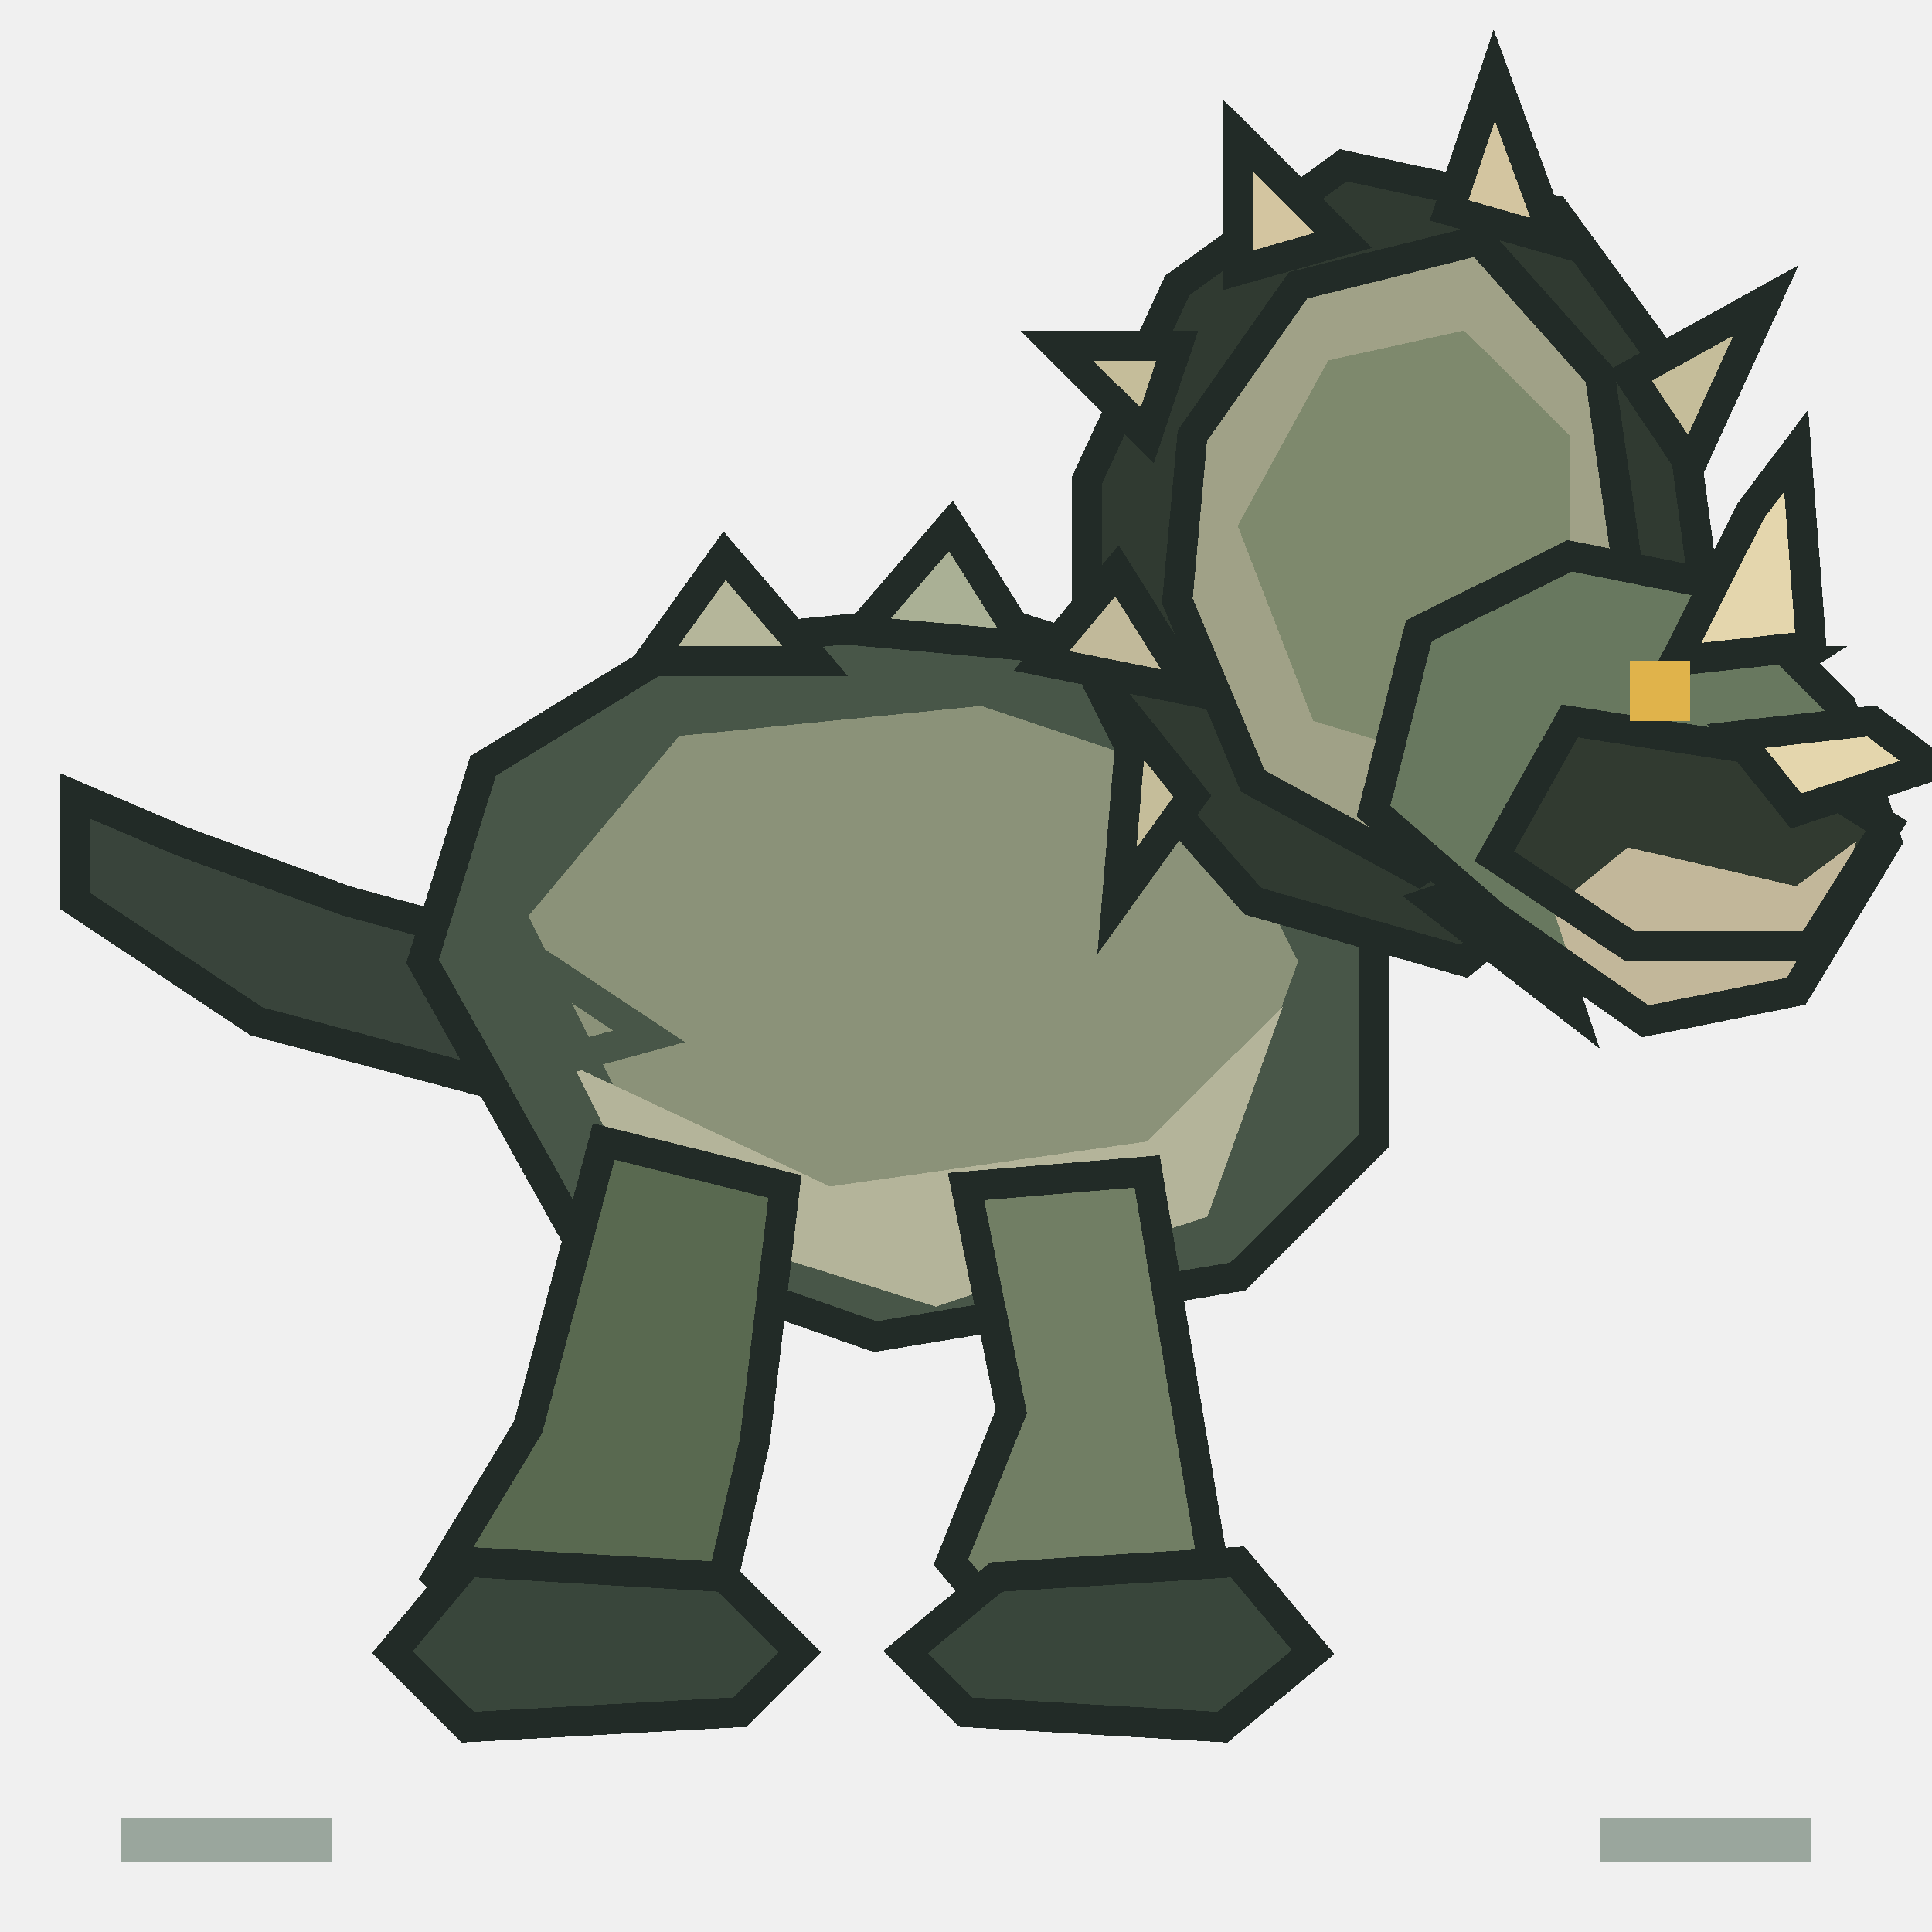
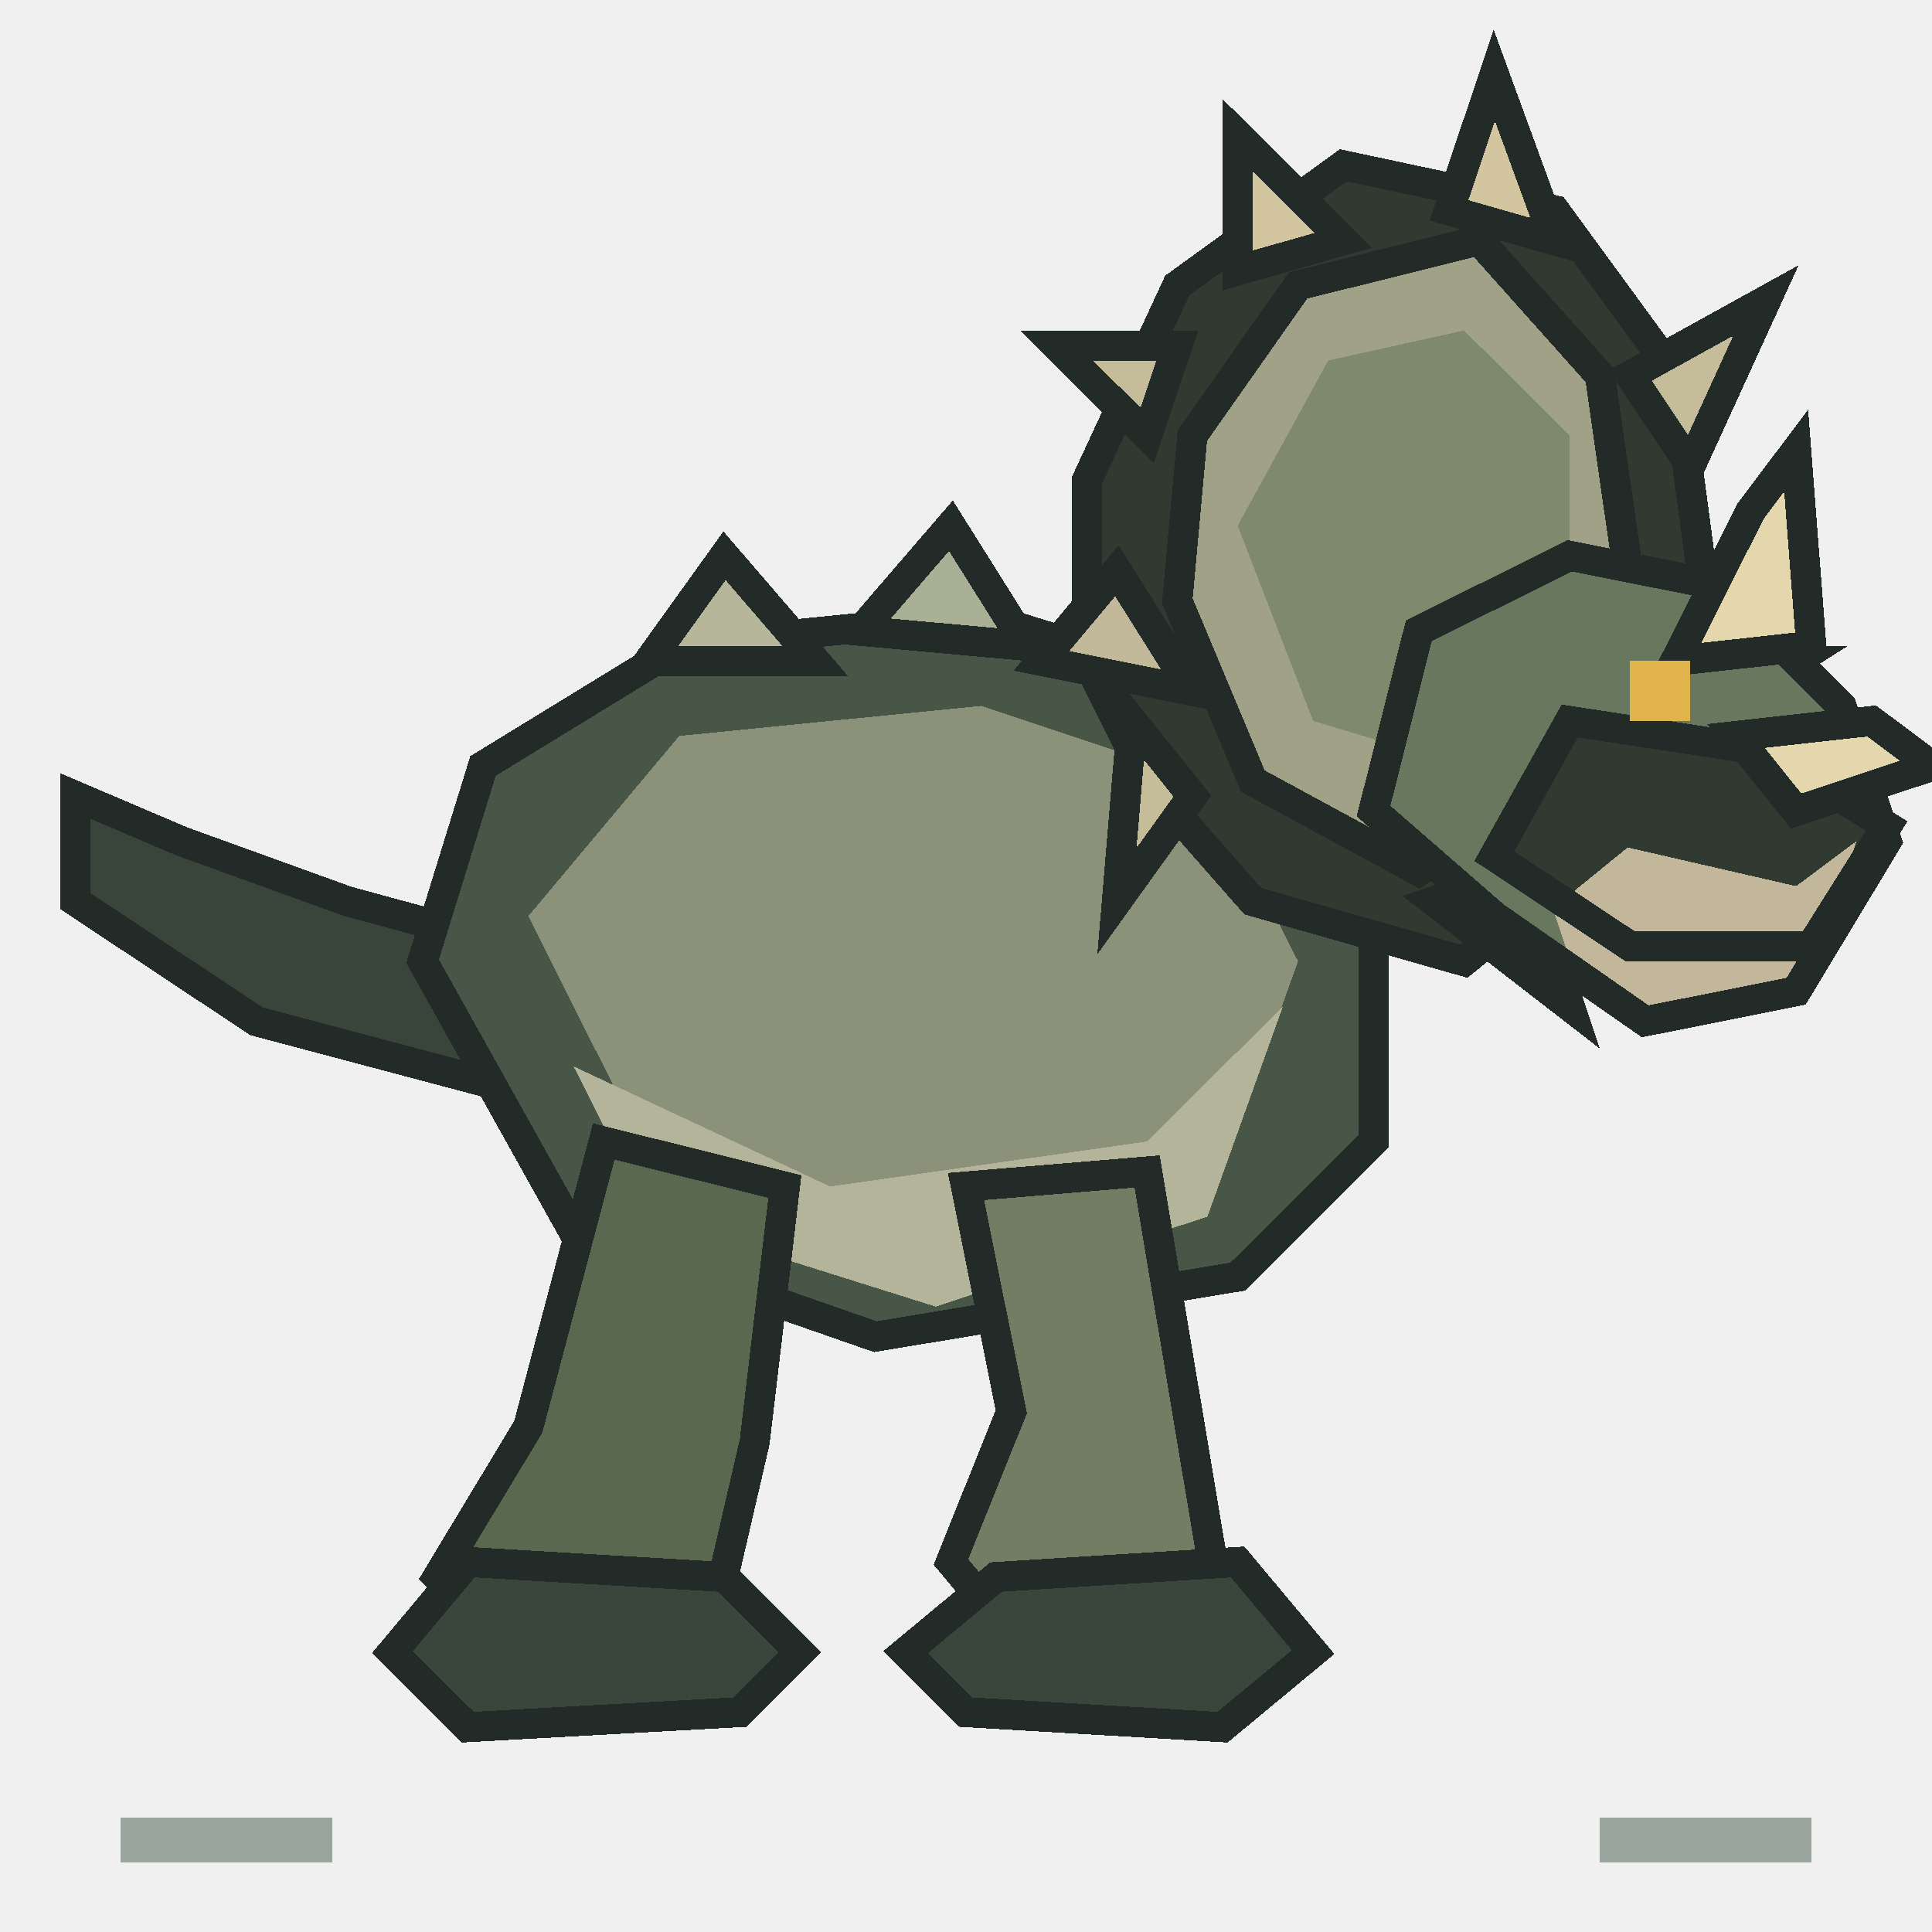
<svg xmlns="http://www.w3.org/2000/svg" data-pose="recover" data-feet-orientation="forward" viewBox="0 0 128 128" shape-rendering="crispEdges" role="img" aria-label="Ferrucutus Cerastes" data-character="Ferrucutus Cerastes" data-species="Ceratopsian" data-origin="King Kong 2005" data-anatomy="quadruped oval spiked frill paired nasal horns short thick tail">
  <g data-pose-transform="recover" transform="translate(0 1) scale(1 .995)">
    <g stroke="#222b27" stroke-width="2" stroke-linejoin="miter">
      <defs>
-         <mask id="dino-outline-mask-2" maskUnits="userSpaceOnUse" x="0" y="0" width="128" height="128" style="mask-type:luminance">
+         <mask id="dino-ink-mask-1" maskUnits="userSpaceOnUse" x="0" y="0" width="128" height="128" style="mask-type:luminance">
          <g fill="#ffffff" stroke="none">
-             <polygon points="34,62 23,59 12,55 5,52 5,59 17,67 32,71 43,68" />
-             <polygon points="28,63 32,50 45,42 65,40 81,45 91,56 91,75 82,84 58,88 38,81" />
-             <polygon points="40,75 52,78 50,95 47,108 34,109 29,104 35,94" />
-             <polygon points="64,78 76,77 79,95 81,107 68,109 63,103 67,93" />
-             <polygon points="31,104 48,103 53,109 48,114 30,113 26,109" transform="translate(79 0) scale(-1 1)" />
-             <polygon points="66,104 82,103 87,109 81,114 64,113 60,109" />
-             <polygon points="72,43 72,31 78,18 89,10 103,13 111,24 113,39 108,54 97,63 83,59 76,51" />
-             <polygon points="78,39 79,28 86,18 98,15 106,24 108,38 103,51 94,57 83,51" />
-             <polygon points="76,28 70,22 78,22" />
-             <polygon points="82,17 82,8 89,15" />
-             <polygon points="96,13 99,4 103,15" />
-             <polygon points="108,24 117,19 112,30" />
-             <polygon points="110,43 119,43 108,50" />
-             <polygon points="101,57 104,66 95,59" />
-             <polygon points="79,52 74,59 75,47" />
-             <polygon points="94,41 104,36 114,38 122,46 125,55 119,65 109,67 99,60 91,53" />
-             <polygon points="104,47 117,49 125,54 120,62 108,62 99,56" />
-             <polygon points="111,43 116,33 119,29 120,42" />
-             <polygon points="115,48 124,47 128,50 119,53" />
-             <polygon points="43,43 48,36 54,43" />
-             <polygon points="57,41 63,34 68,42" />
-             <polygon points="69,43 74,37 79,45" />
+             <polygon points="28,63 32,50 45,42 65,40 81,45 91,56 91,75 82,84 58,88 38,81" fill="#ffffff" stroke="none" />
+           </g>
+           <polygon points="28,63 32,50 45,42 65,40 81,45 91,56 91,75 82,84 58,88 38,81" fill="none" stroke="#000000" stroke-width="2" stroke-linejoin="miter" />
+         </mask>
+         <mask id="dino-ink-mask-2" maskUnits="userSpaceOnUse" x="0" y="0" width="128" height="128" style="mask-type:luminance">
+           <g fill="#ffffff" stroke="none">
+             <polygon points="78,39 79,28 86,18 98,15 106,24 108,38 103,51 94,57 83,51" fill="#ffffff" stroke="none" />
+           </g>
+           <polygon points="78,39 79,28 86,18 98,15 106,24 108,38 103,51 94,57 83,51" fill="none" stroke="#000000" stroke-width="2" stroke-linejoin="miter" />
+         </mask>
+         <mask id="dino-ink-mask-3" maskUnits="userSpaceOnUse" x="0" y="0" width="128" height="128" style="mask-type:luminance">
+           <g fill="#ffffff" stroke="none">
+             <polygon points="34,62 23,59 12,55 5,52 5,59 17,67 32,71 43,68" fill="#ffffff" stroke="none" />
+             <polygon points="28,63 32,50 45,42 65,40 81,45 91,56 91,75 82,84 58,88 38,81" fill="#ffffff" stroke="none" />
+             <polygon points="40,75 52,78 50,95 47,108 34,109 29,104 35,94" fill="#ffffff" stroke="none" />
+             <polygon points="64,78 76,77 79,95 81,107 68,109 63,103 67,93" fill="#ffffff" stroke="none" />
+             <polygon points="66,104 82,103 87,109 81,114 64,113 60,109" fill="#ffffff" stroke="none" />
+             <polygon points="72,43 72,31 78,18 89,10 103,13 111,24 113,39 108,54 97,63 83,59 76,51" fill="#ffffff" stroke="none" />
+             <polygon points="78,39 79,28 86,18 98,15 106,24 108,38 103,51 94,57 83,51" fill="#ffffff" stroke="none" />
+             <polygon points="76,28 70,22 78,22" fill="#ffffff" stroke="none" />
+             <polygon points="82,17 82,8 89,15" fill="#ffffff" stroke="none" />
+             <polygon points="96,13 99,4 103,15" fill="#ffffff" stroke="none" />
+             <polygon points="108,24 117,19 112,30" fill="#ffffff" stroke="none" />
+             <polygon points="110,43 119,43 108,50" fill="#ffffff" stroke="none" />
+             <polygon points="101,57 104,66 95,59" fill="#ffffff" stroke="none" />
+             <polygon points="79,52 74,59 75,47" fill="#ffffff" stroke="none" />
+             <polygon points="94,41 104,36 114,38 122,46 125,55 119,65 109,67 99,60 91,53" fill="#ffffff" stroke="none" />
+             <polygon points="104,47 117,49 125,54 120,62 108,62 99,56" fill="#ffffff" stroke="none" />
+             <polygon points="111,43 116,33 119,29 120,42" fill="#ffffff" stroke="none" />
+             <polygon points="115,48 124,47 128,50 119,53" fill="#ffffff" stroke="none" />
+             <polygon points="43,43 48,36 54,43" fill="#ffffff" stroke="none" />
+             <polygon points="57,41 63,34 68,42" fill="#ffffff" stroke="none" />
+             <polygon points="69,43 74,37 79,45" fill="#ffffff" stroke="none" />
          </g>
          <polygon points="34,62 23,59 12,55 5,52 5,59 17,67 32,71 43,68" fill="none" stroke="#000000" stroke-width="2" stroke-linejoin="miter" />
          <polygon points="28,63 32,50 45,42 65,40 81,45 91,56 91,75 82,84 58,88 38,81" fill="none" stroke="#000000" stroke-width="2" stroke-linejoin="miter" />
          <polygon points="40,75 52,78 50,95 47,108 34,109 29,104 35,94" fill="none" stroke="#000000" stroke-width="2" stroke-linejoin="miter" />
          <polygon points="64,78 76,77 79,95 81,107 68,109 63,103 67,93" fill="none" stroke="#000000" stroke-width="2" stroke-linejoin="miter" />
-           <polygon points="31,104 48,103 53,109 48,114 30,113 26,109" transform="translate(79 0) scale(-1 1)" fill="none" stroke="#000000" stroke-width="2" stroke-linejoin="miter" />
          <polygon points="66,104 82,103 87,109 81,114 64,113 60,109" fill="none" stroke="#000000" stroke-width="2" stroke-linejoin="miter" />
          <polygon points="72,43 72,31 78,18 89,10 103,13 111,24 113,39 108,54 97,63 83,59 76,51" fill="none" stroke="#000000" stroke-width="2" stroke-linejoin="miter" />
          <polygon points="78,39 79,28 86,18 98,15 106,24 108,38 103,51 94,57 83,51" fill="none" stroke="#000000" stroke-width="2" stroke-linejoin="miter" />
          <polygon points="76,28 70,22 78,22" fill="none" stroke="#000000" stroke-width="2" stroke-linejoin="miter" />
          <polygon points="82,17 82,8 89,15" fill="none" stroke="#000000" stroke-width="2" stroke-linejoin="miter" />
          <polygon points="96,13 99,4 103,15" fill="none" stroke="#000000" stroke-width="2" stroke-linejoin="miter" />
          <polygon points="108,24 117,19 112,30" fill="none" stroke="#000000" stroke-width="2" stroke-linejoin="miter" />
          <polygon points="110,43 119,43 108,50" fill="none" stroke="#000000" stroke-width="2" stroke-linejoin="miter" />
          <polygon points="101,57 104,66 95,59" fill="none" stroke="#000000" stroke-width="2" stroke-linejoin="miter" />
          <polygon points="79,52 74,59 75,47" fill="none" stroke="#000000" stroke-width="2" stroke-linejoin="miter" />
          <polygon points="94,41 104,36 114,38 122,46 125,55 119,65 109,67 99,60 91,53" fill="none" stroke="#000000" stroke-width="2" stroke-linejoin="miter" />
          <polygon points="104,47 117,49 125,54 120,62 108,62 99,56" fill="none" stroke="#000000" stroke-width="2" stroke-linejoin="miter" />
          <polygon points="111,43 116,33 119,29 120,42" fill="none" stroke="#000000" stroke-width="2" stroke-linejoin="miter" />
          <polygon points="115,48 124,47 128,50 119,53" fill="none" stroke="#000000" stroke-width="2" stroke-linejoin="miter" />
          <polygon points="43,43 48,36 54,43" fill="none" stroke="#000000" stroke-width="2" stroke-linejoin="miter" />
          <polygon points="57,41 63,34 68,42" fill="none" stroke="#000000" stroke-width="2" stroke-linejoin="miter" />
          <polygon points="69,43 74,37 79,45" fill="none" stroke="#000000" stroke-width="2" stroke-linejoin="miter" />
        </mask>
+         <mask id="dino-ink-mask-4" maskUnits="userSpaceOnUse" x="0" y="0" width="128" height="128" style="mask-type:luminance">
+           <g fill="#ffffff" stroke="none">
+             <polygon points="94,41 104,36 114,38 122,46 125,55 119,65 109,67 99,60 91,53" fill="#ffffff" stroke="none" />
+           </g>
+           <polygon points="94,41 104,36 114,38 122,46 125,55 119,65 109,67 99,60 91,53" fill="none" stroke="#000000" stroke-width="2" stroke-linejoin="miter" />
+         </mask>
      </defs>
      <polygon points="34,62 23,59 12,55 5,52 5,59 17,67 32,71 43,68" fill="#39443b" />
      <polygon points="28,63 32,50 45,42 65,40 81,45 91,56 91,75 82,84 58,88 38,81" fill="#485648" />
-       <polygon points="35,60 45,48 65,46 80,51 86,63 81,77 62,82 43,76" fill="#8b9279" stroke="none" mask="url(#dino-outline-mask-2)" />
-       <polygon points="38,70 55,78 76,75 85,66 80,80 62,86 43,80" fill="#b4b49a" stroke="none" mask="url(#dino-outline-mask-2)" />
+       <polygon points="35,60 45,48 65,46 80,51 86,63 81,77 62,82 43,76" fill="#8b9279" stroke="none" mask="url(#dino-ink-mask-1)" />
+       <polygon points="38,70 55,78 76,75 85,66 80,80 62,86 43,80" fill="#b4b49a" stroke="none" mask="url(#dino-ink-mask-1)" />
      <polygon points="40,75 52,78 50,95 47,108 34,109 29,104 35,94" fill="#596950" />
      <polygon points="64,78 76,77 79,95 81,107 68,109 63,103 67,93" fill="#717e64" />
      <polygon points="31,104 48,103 53,109 48,114 30,113 26,109" data-foot-facing="forward" transform="translate(79 0) scale(-1 1)" fill="#39463b" />
      <polygon points="66,104 82,103 87,109 81,114 64,113 60,109" data-foot-facing="forward" fill="#39463b" />
      <polygon points="72,43 72,31 78,18 89,10 103,13 111,24 113,39 108,54 97,63 83,59 76,51" fill="#303a31" />
      <polygon points="78,39 79,28 86,18 98,15 106,24 108,38 103,51 94,57 83,51" fill="#a0a187" />
-       <polygon points="82,34 88,23 97,21 104,28 104,42 97,50 87,47" fill="#7e896d" stroke="none" mask="url(#dino-outline-mask-2)" />
+       <polygon points="82,34 88,23 97,21 104,28 104,42 97,50 87,47" fill="#7e896d" stroke="none" mask="url(#dino-ink-mask-2)" />
      <polygon points="76,28 70,22 78,22" fill="#c5bd9a" />
      <polygon points="82,17 82,8 89,15" fill="#d3c5a0" />
      <polygon points="96,13 99,4 103,15" fill="#d3c5a0" />
      <polygon points="108,24 117,19 112,30" fill="#c5bd9a" />
      <polygon points="110,43 119,43 108,50" fill="#c5bd9a" />
      <polygon points="101,57 104,66 95,59" fill="#c5bd9a" />
      <polygon points="79,52 74,59 75,47" fill="#c5bd9a" />
      <polygon points="94,41 104,36 114,38 122,46 125,55 119,65 109,67 99,60 91,53" fill="#68785f" />
      <polygon points="104,47 117,49 125,54 120,62 108,62 99,56" fill="#313a30" />
-       <polygon points="106,55 119,58 123,55 120,64 109,66 101,61" fill="#c2b79a" stroke="none" mask="url(#dino-outline-mask-2)" />
+       <polygon points="106,55 119,58 123,55 120,64 109,66 101,61" fill="#c2b79a" stroke="none" mask="url(#dino-ink-mask-3)" />
      <polygon points="111,43 116,33 119,29 120,42" fill="#e4d6ad" />
      <polygon points="115,48 124,47 128,50 119,53" fill="#e4d6ad" />
-       <rect x="108" y="43" width="4" height="4" fill="#e0b34b" stroke="none" />
+       <rect x="108" y="43" width="4" height="4" fill="#e0b34b" stroke="none" mask="url(#dino-ink-mask-4)" />
      <polygon points="43,43 48,36 54,43" fill="#b5b69a" />
      <polygon points="57,41 63,34 68,42" fill="#aab095" />
      <polygon points="69,43 74,37 79,45" fill="#c1b99a" />
    </g>
    <g data-motion-accent="recovery" shape-rendering="crispEdges">
      <path d="M8 120h14v3H8zM106 120h14v3h-14z" fill="#9aa69d" />
    </g>
  </g>
</svg>
